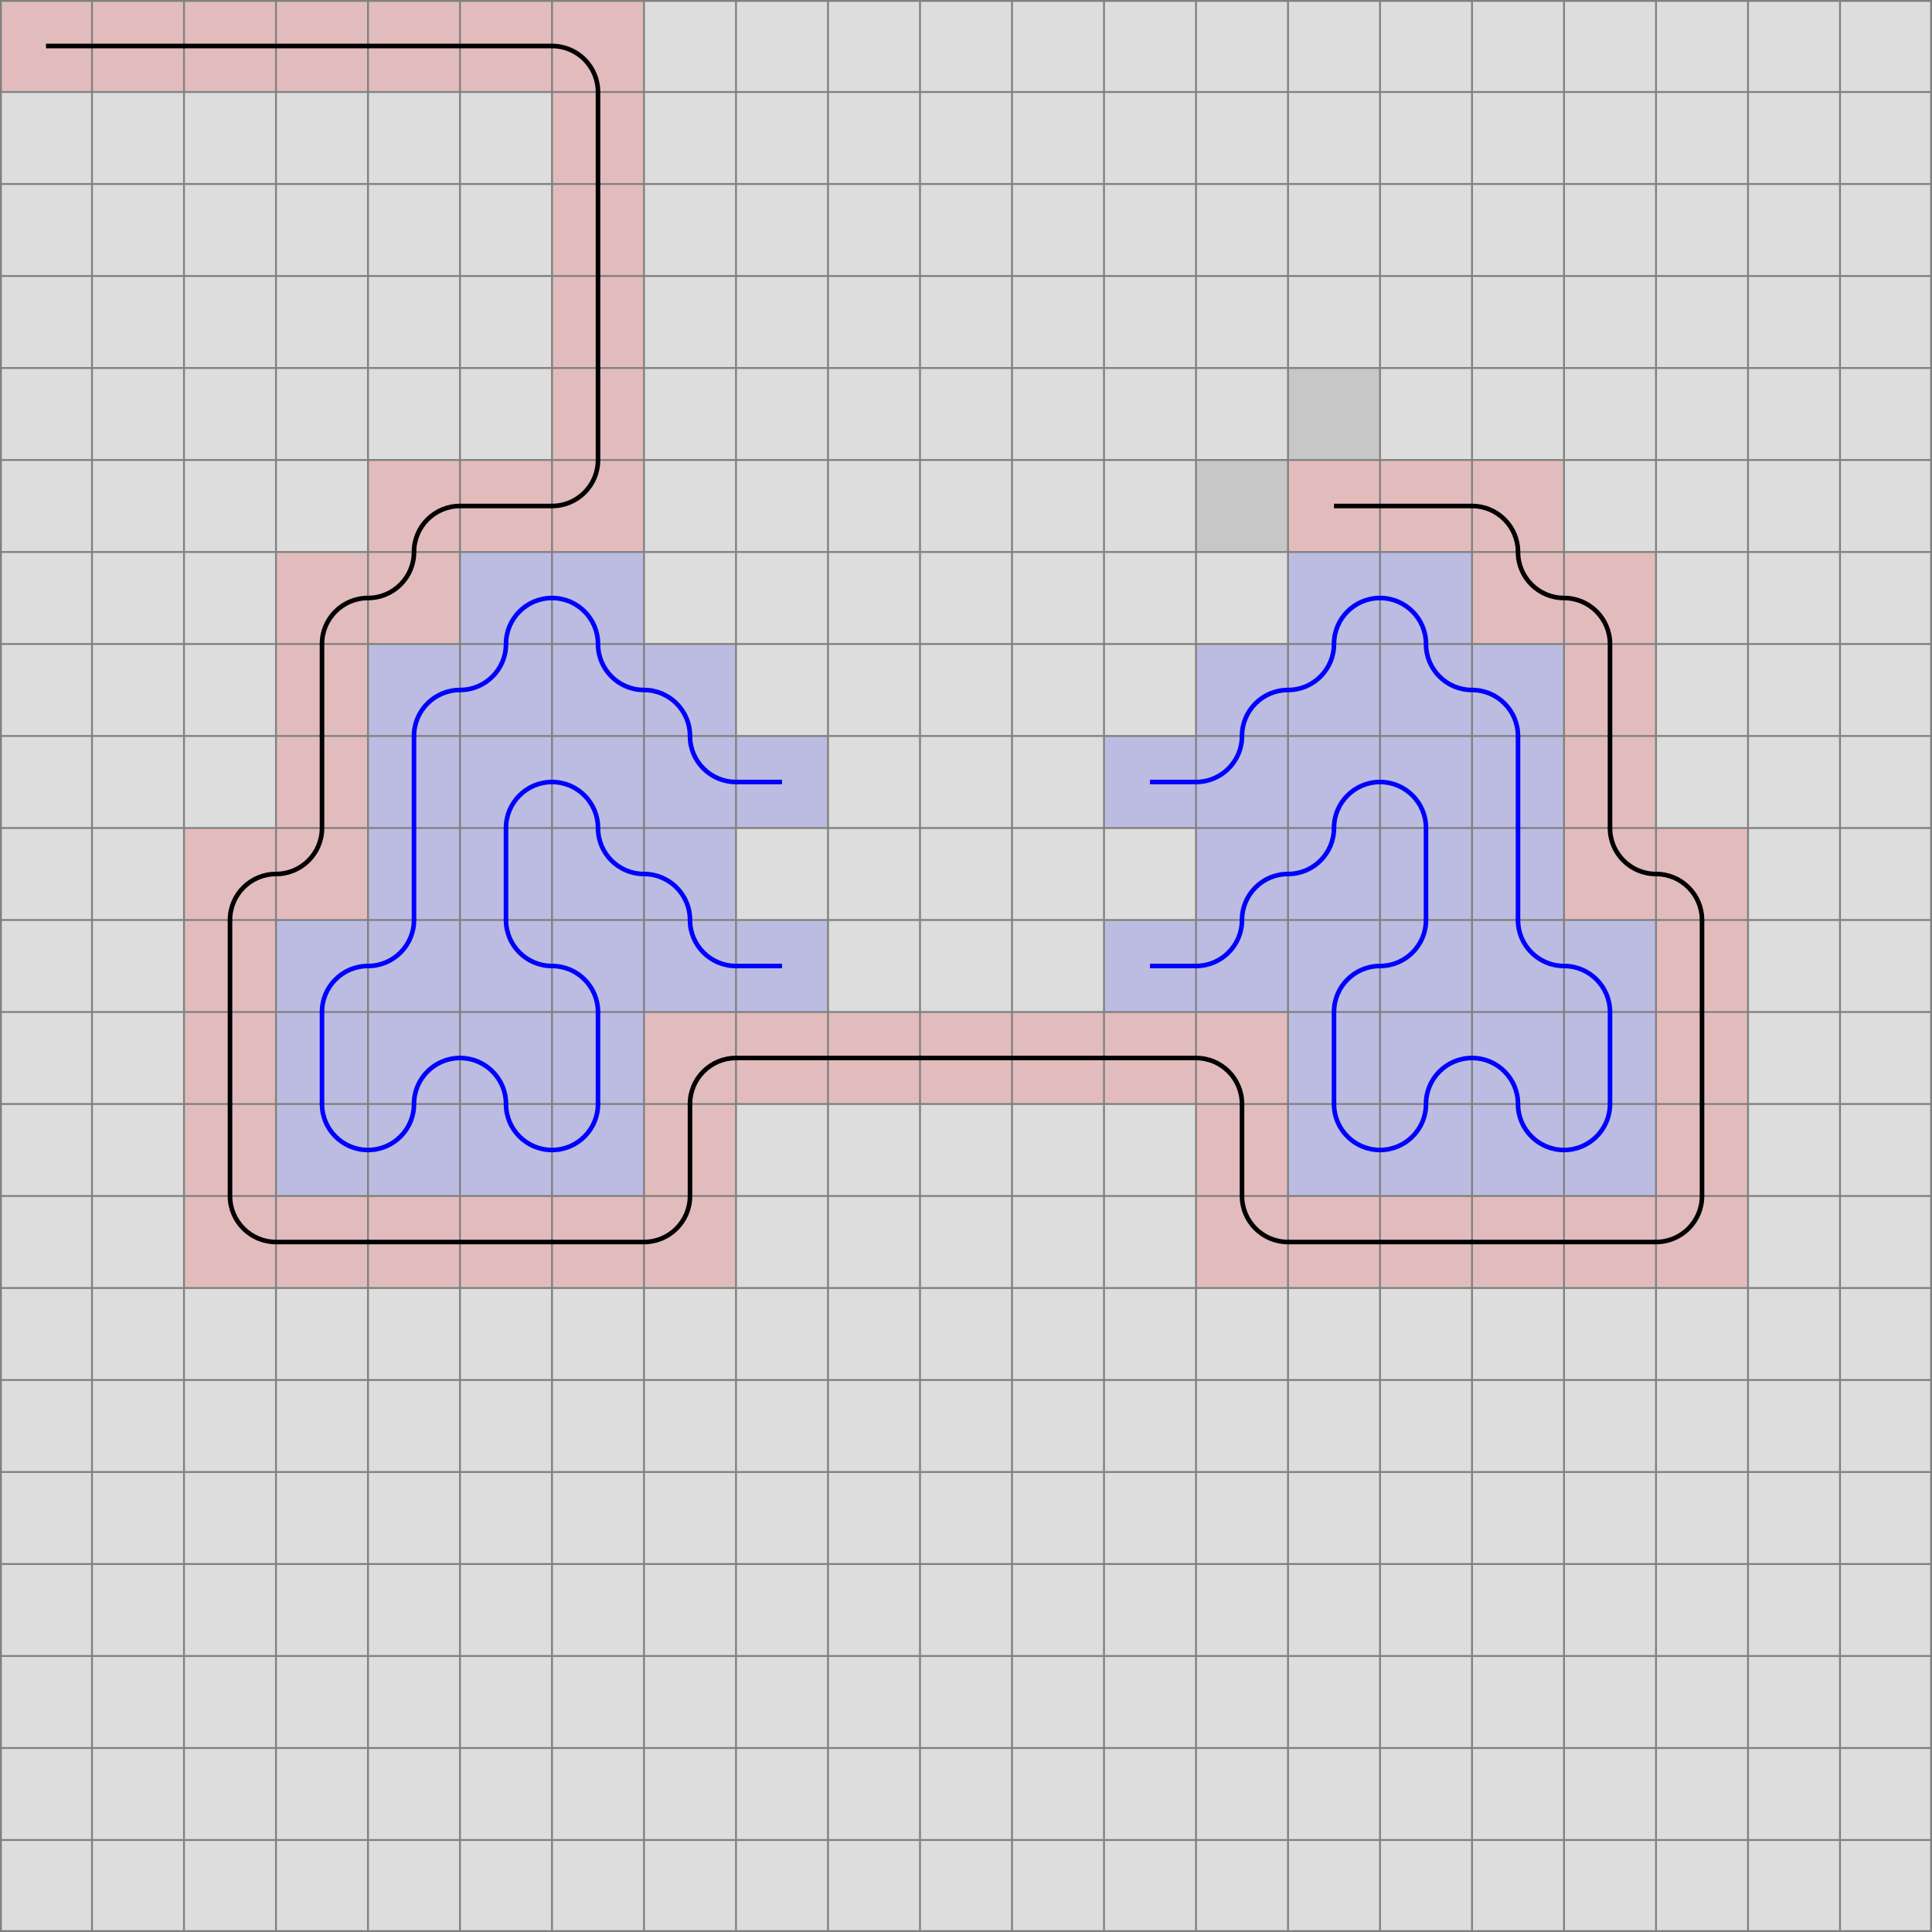
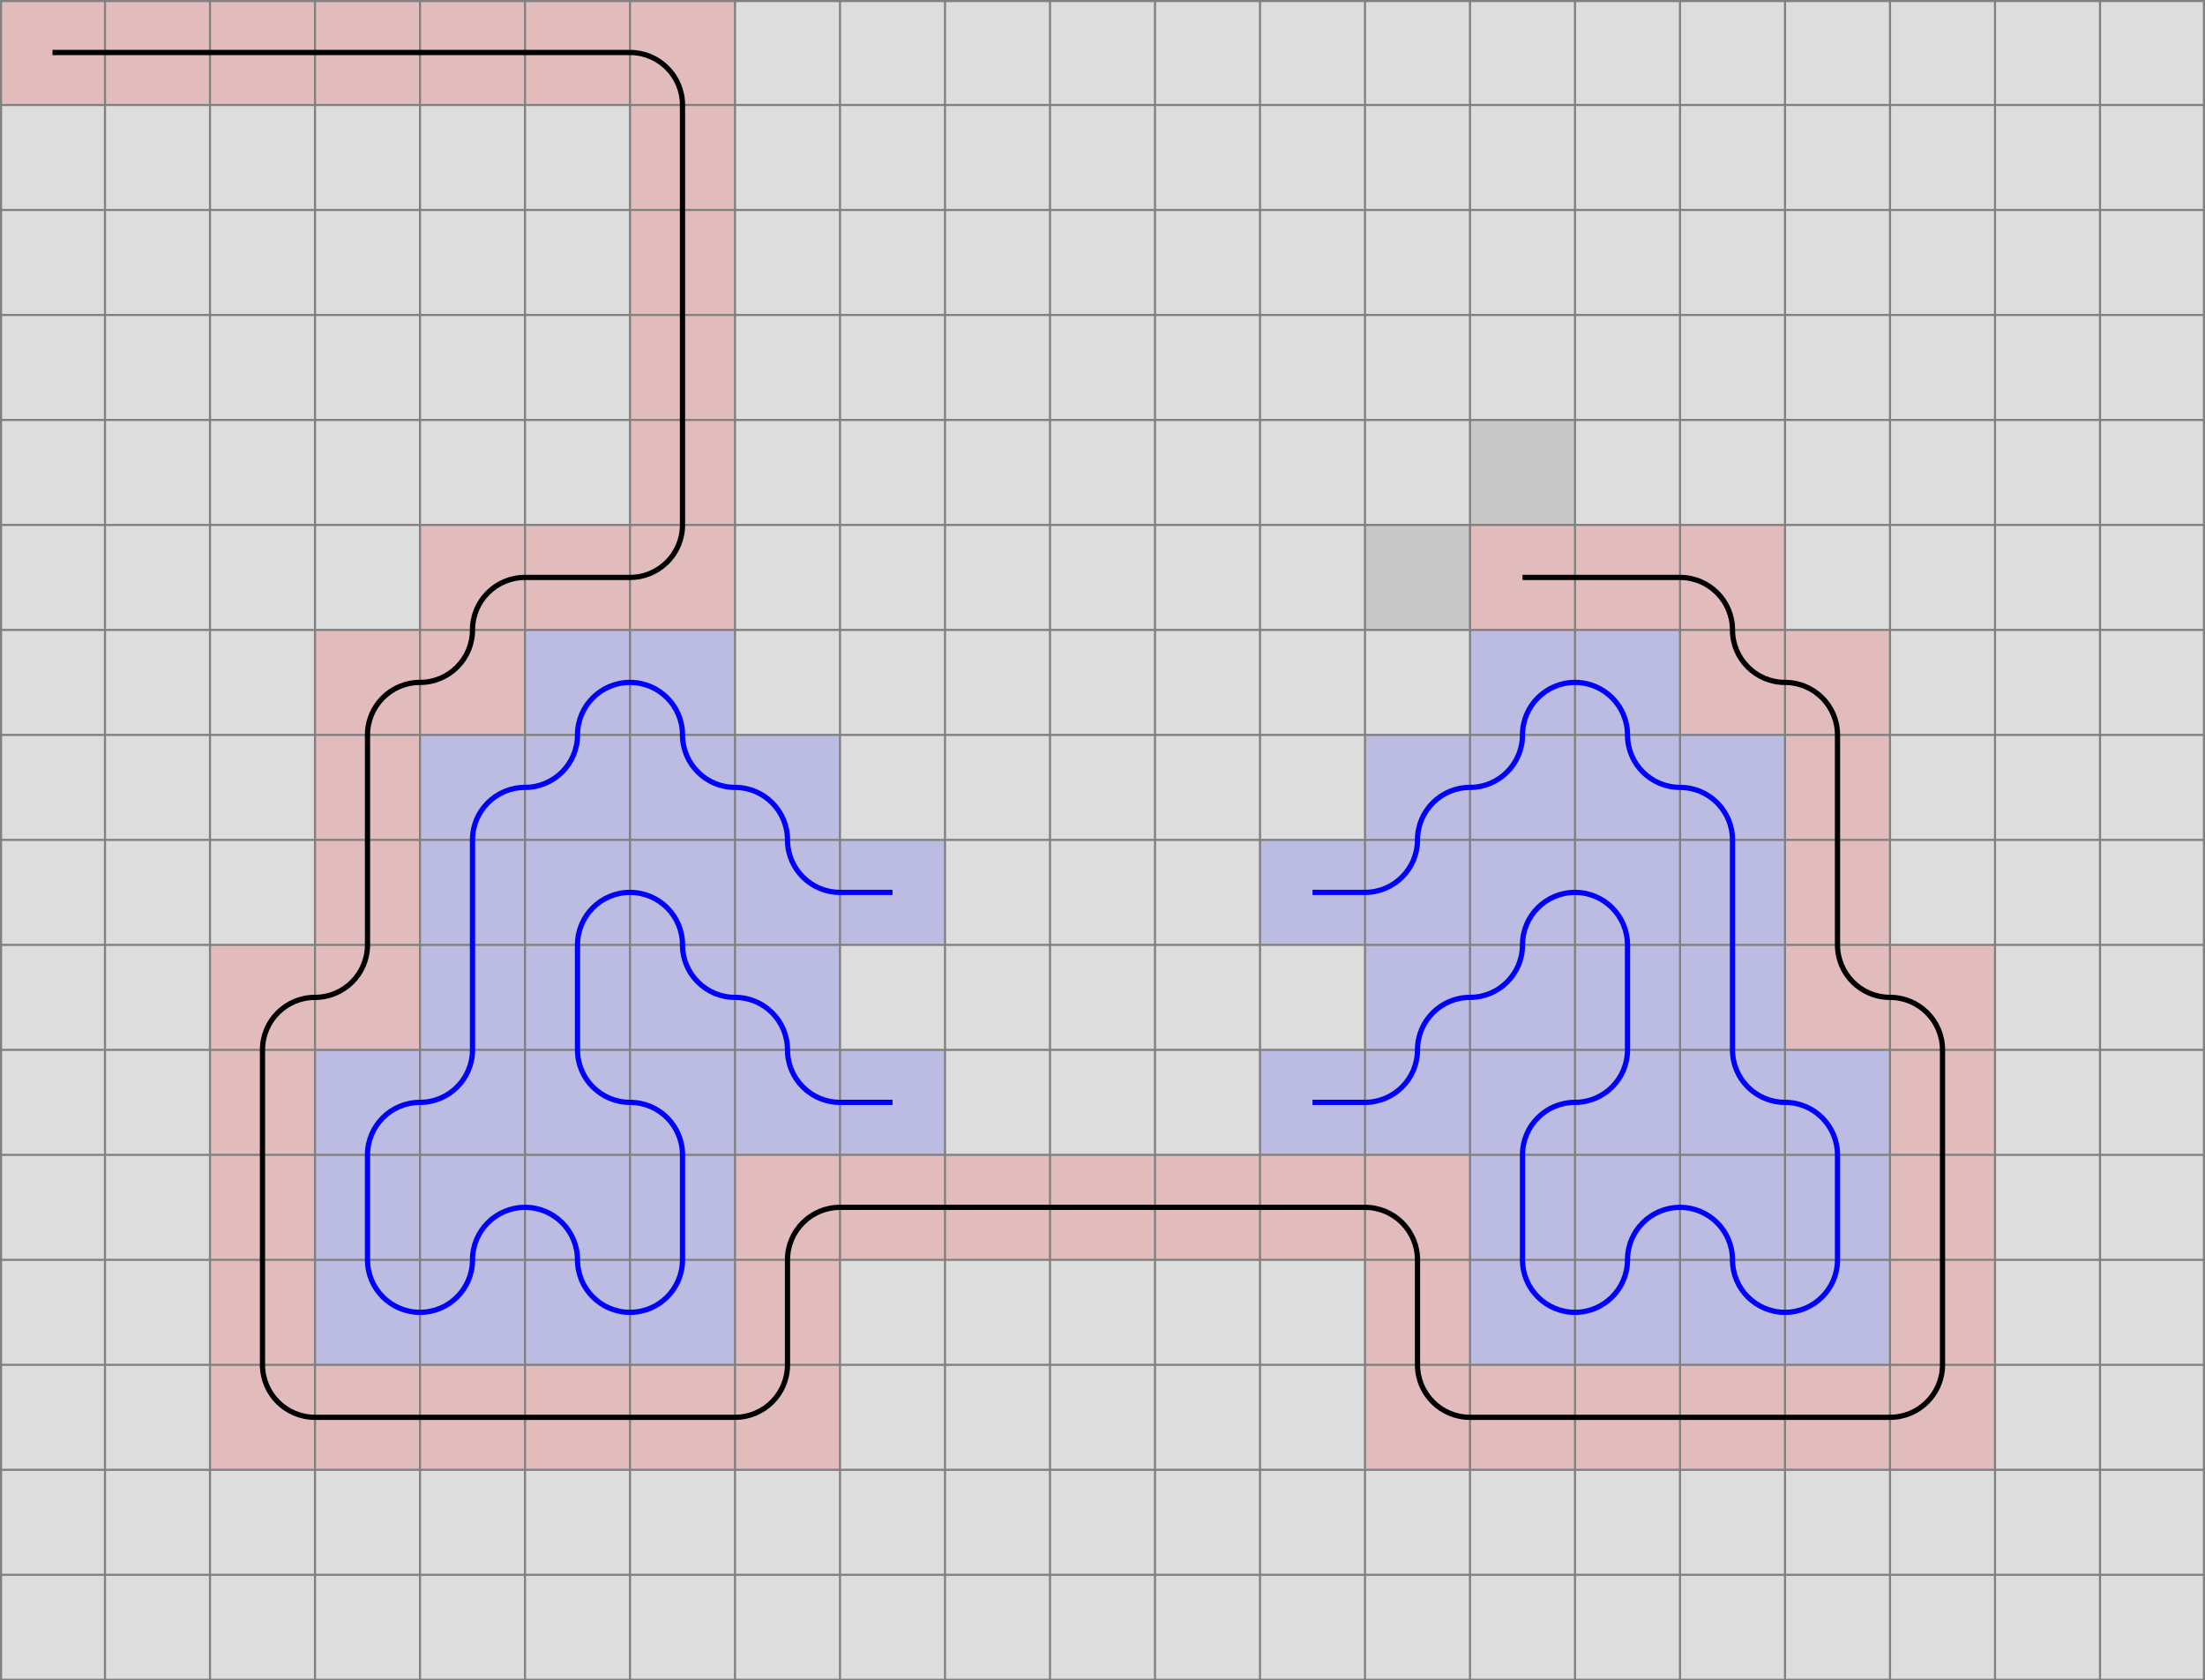
- <svg xmlns="http://www.w3.org/2000/svg" viewBox="0 0 21 21">
+ <svg xmlns="http://www.w3.org/2000/svg" viewBox="0 0 21 16">
  <path d="M0,0 h21 v21 h-21 z" fill="#dddddd" />
  <rect width="1" height="1" x="0" y="0" fill="#ff0000" fill-opacity="0.15" />
  <rect width="1" height="1" x="1" y="0" fill="#ff0000" fill-opacity="0.15" />
  <rect width="1" height="1" x="2" y="0" fill="#ff0000" fill-opacity="0.15" />
  <rect width="1" height="1" x="3" y="0" fill="#ff0000" fill-opacity="0.15" />
  <rect width="1" height="1" x="4" y="0" fill="#ff0000" fill-opacity="0.15" />
  <rect width="1" height="1" x="5" y="0" fill="#ff0000" fill-opacity="0.15" />
  <rect width="1" height="1" x="6" y="0" fill="#ff0000" fill-opacity="0.15" />
  <rect width="1" height="1" x="6" y="1" fill="#ff0000" fill-opacity="0.15" />
  <rect width="1" height="1" x="6" y="2" fill="#ff0000" fill-opacity="0.15" />
  <rect width="1" height="1" x="6" y="3" fill="#ff0000" fill-opacity="0.15" />
  <rect width="1" height="1" x="6" y="4" fill="#ff0000" fill-opacity="0.15" />
  <rect width="1" height="1" x="6" y="5" fill="#ff0000" fill-opacity="0.15" />
  <rect width="1" height="1" x="5" y="5" fill="#ff0000" fill-opacity="0.15" />
  <rect width="1" height="1" x="4" y="5" fill="#ff0000" fill-opacity="0.15" />
  <rect width="1" height="1" x="4" y="6" fill="#ff0000" fill-opacity="0.15" />
  <rect width="1" height="1" x="3" y="6" fill="#ff0000" fill-opacity="0.15" />
  <rect width="1" height="1" x="3" y="7" fill="#ff0000" fill-opacity="0.15" />
  <rect width="1" height="1" x="3" y="8" fill="#ff0000" fill-opacity="0.15" />
  <rect width="1" height="1" x="3" y="9" fill="#ff0000" fill-opacity="0.15" />
  <rect width="1" height="1" x="2" y="9" fill="#ff0000" fill-opacity="0.15" />
  <rect width="1" height="1" x="2" y="10" fill="#ff0000" fill-opacity="0.15" />
  <rect width="1" height="1" x="2" y="11" fill="#ff0000" fill-opacity="0.15" />
  <rect width="1" height="1" x="2" y="12" fill="#ff0000" fill-opacity="0.15" />
  <rect width="1" height="1" x="2" y="13" fill="#ff0000" fill-opacity="0.15" />
  <rect width="1" height="1" x="3" y="13" fill="#ff0000" fill-opacity="0.15" />
  <rect width="1" height="1" x="4" y="13" fill="#ff0000" fill-opacity="0.15" />
  <rect width="1" height="1" x="5" y="13" fill="#ff0000" fill-opacity="0.15" />
  <rect width="1" height="1" x="6" y="13" fill="#ff0000" fill-opacity="0.15" />
  <rect width="1" height="1" x="7" y="13" fill="#ff0000" fill-opacity="0.15" />
  <rect width="1" height="1" x="7" y="12" fill="#ff0000" fill-opacity="0.15" />
  <rect width="1" height="1" x="7" y="11" fill="#ff0000" fill-opacity="0.15" />
  <rect width="1" height="1" x="8" y="11" fill="#ff0000" fill-opacity="0.15" />
  <rect width="1" height="1" x="9" y="11" fill="#ff0000" fill-opacity="0.15" />
  <rect width="1" height="1" x="10" y="11" fill="#ff0000" fill-opacity="0.15" />
  <rect width="1" height="1" x="11" y="11" fill="#ff0000" fill-opacity="0.15" />
  <rect width="1" height="1" x="12" y="11" fill="#ff0000" fill-opacity="0.15" />
  <rect width="1" height="1" x="13" y="11" fill="#ff0000" fill-opacity="0.15" />
  <rect width="1" height="1" x="13" y="12" fill="#ff0000" fill-opacity="0.15" />
  <rect width="1" height="1" x="13" y="13" fill="#ff0000" fill-opacity="0.15" />
  <rect width="1" height="1" x="14" y="13" fill="#ff0000" fill-opacity="0.15" />
  <rect width="1" height="1" x="15" y="13" fill="#ff0000" fill-opacity="0.15" />
  <rect width="1" height="1" x="16" y="13" fill="#ff0000" fill-opacity="0.15" />
  <rect width="1" height="1" x="17" y="13" fill="#ff0000" fill-opacity="0.15" />
  <rect width="1" height="1" x="18" y="13" fill="#ff0000" fill-opacity="0.15" />
  <rect width="1" height="1" x="18" y="12" fill="#ff0000" fill-opacity="0.15" />
  <rect width="1" height="1" x="18" y="11" fill="#ff0000" fill-opacity="0.15" />
  <rect width="1" height="1" x="18" y="10" fill="#ff0000" fill-opacity="0.15" />
  <rect width="1" height="1" x="18" y="9" fill="#ff0000" fill-opacity="0.15" />
  <rect width="1" height="1" x="17" y="9" fill="#ff0000" fill-opacity="0.15" />
  <rect width="1" height="1" x="17" y="8" fill="#ff0000" fill-opacity="0.15" />
  <rect width="1" height="1" x="17" y="7" fill="#ff0000" fill-opacity="0.15" />
  <rect width="1" height="1" x="17" y="6" fill="#ff0000" fill-opacity="0.15" />
  <rect width="1" height="1" x="16" y="6" fill="#ff0000" fill-opacity="0.15" />
  <rect width="1" height="1" x="16" y="5" fill="#ff0000" fill-opacity="0.15" />
  <rect width="1" height="1" x="15" y="5" fill="#ff0000" fill-opacity="0.15" />
  <rect width="1" height="1" x="14" y="5" fill="#ff0000" fill-opacity="0.15" />
  <rect width="1" height="1" x="12" y="8" fill="#0000ff" fill-opacity="0.15" />
  <rect width="1" height="1" x="13" y="8" fill="#0000ff" fill-opacity="0.15" />
  <rect width="1" height="1" x="13" y="7" fill="#0000ff" fill-opacity="0.15" />
  <rect width="1" height="1" x="14" y="7" fill="#0000ff" fill-opacity="0.15" />
  <rect width="1" height="1" x="14" y="6" fill="#0000ff" fill-opacity="0.15" />
  <rect width="1" height="1" x="15" y="6" fill="#0000ff" fill-opacity="0.15" />
  <rect width="1" height="1" x="15" y="7" fill="#0000ff" fill-opacity="0.15" />
  <rect width="1" height="1" x="16" y="7" fill="#0000ff" fill-opacity="0.15" />
  <rect width="1" height="1" x="16" y="8" fill="#0000ff" fill-opacity="0.15" />
  <rect width="1" height="1" x="16" y="9" fill="#0000ff" fill-opacity="0.15" />
  <rect width="1" height="1" x="16" y="10" fill="#0000ff" fill-opacity="0.15" />
  <rect width="1" height="1" x="17" y="10" fill="#0000ff" fill-opacity="0.15" />
  <rect width="1" height="1" x="17" y="11" fill="#0000ff" fill-opacity="0.15" />
  <rect width="1" height="1" x="17" y="12" fill="#0000ff" fill-opacity="0.15" />
  <rect width="1" height="1" x="16" y="12" fill="#0000ff" fill-opacity="0.15" />
  <rect width="1" height="1" x="16" y="11" fill="#0000ff" fill-opacity="0.15" />
  <rect width="1" height="1" x="15" y="11" fill="#0000ff" fill-opacity="0.15" />
  <rect width="1" height="1" x="15" y="12" fill="#0000ff" fill-opacity="0.15" />
  <rect width="1" height="1" x="14" y="12" fill="#0000ff" fill-opacity="0.15" />
  <rect width="1" height="1" x="14" y="11" fill="#0000ff" fill-opacity="0.15" />
  <rect width="1" height="1" x="14" y="10" fill="#0000ff" fill-opacity="0.15" />
  <rect width="1" height="1" x="15" y="10" fill="#0000ff" fill-opacity="0.15" />
  <rect width="1" height="1" x="15" y="9" fill="#0000ff" fill-opacity="0.15" />
  <rect width="1" height="1" x="15" y="8" fill="#0000ff" fill-opacity="0.15" />
  <rect width="1" height="1" x="14" y="8" fill="#0000ff" fill-opacity="0.15" />
  <rect width="1" height="1" x="14" y="9" fill="#0000ff" fill-opacity="0.15" />
  <rect width="1" height="1" x="13" y="9" fill="#0000ff" fill-opacity="0.15" />
  <rect width="1" height="1" x="13" y="10" fill="#0000ff" fill-opacity="0.15" />
  <rect width="1" height="1" x="12" y="10" fill="#0000ff" fill-opacity="0.15" />
  <rect width="1" height="1" x="8" y="10" fill="#0000ff" fill-opacity="0.15" />
  <rect width="1" height="1" x="7" y="10" fill="#0000ff" fill-opacity="0.15" />
  <rect width="1" height="1" x="7" y="9" fill="#0000ff" fill-opacity="0.15" />
  <rect width="1" height="1" x="6" y="9" fill="#0000ff" fill-opacity="0.15" />
  <rect width="1" height="1" x="6" y="8" fill="#0000ff" fill-opacity="0.15" />
  <rect width="1" height="1" x="5" y="8" fill="#0000ff" fill-opacity="0.15" />
  <rect width="1" height="1" x="5" y="9" fill="#0000ff" fill-opacity="0.15" />
  <rect width="1" height="1" x="5" y="10" fill="#0000ff" fill-opacity="0.15" />
  <rect width="1" height="1" x="6" y="10" fill="#0000ff" fill-opacity="0.15" />
  <rect width="1" height="1" x="6" y="11" fill="#0000ff" fill-opacity="0.15" />
  <rect width="1" height="1" x="6" y="12" fill="#0000ff" fill-opacity="0.15" />
  <rect width="1" height="1" x="5" y="12" fill="#0000ff" fill-opacity="0.15" />
  <rect width="1" height="1" x="5" y="11" fill="#0000ff" fill-opacity="0.15" />
  <rect width="1" height="1" x="4" y="11" fill="#0000ff" fill-opacity="0.15" />
  <rect width="1" height="1" x="4" y="12" fill="#0000ff" fill-opacity="0.15" />
  <rect width="1" height="1" x="3" y="12" fill="#0000ff" fill-opacity="0.15" />
  <rect width="1" height="1" x="3" y="11" fill="#0000ff" fill-opacity="0.15" />
  <rect width="1" height="1" x="3" y="10" fill="#0000ff" fill-opacity="0.15" />
  <rect width="1" height="1" x="4" y="10" fill="#0000ff" fill-opacity="0.15" />
  <rect width="1" height="1" x="4" y="9" fill="#0000ff" fill-opacity="0.15" />
  <rect width="1" height="1" x="4" y="8" fill="#0000ff" fill-opacity="0.15" />
  <rect width="1" height="1" x="4" y="7" fill="#0000ff" fill-opacity="0.15" />
  <rect width="1" height="1" x="5" y="7" fill="#0000ff" fill-opacity="0.15" />
  <rect width="1" height="1" x="5" y="6" fill="#0000ff" fill-opacity="0.15" />
  <rect width="1" height="1" x="6" y="6" fill="#0000ff" fill-opacity="0.15" />
  <rect width="1" height="1" x="6" y="7" fill="#0000ff" fill-opacity="0.15" />
  <rect width="1" height="1" x="7" y="7" fill="#0000ff" fill-opacity="0.15" />
  <rect width="1" height="1" x="7" y="8" fill="#0000ff" fill-opacity="0.15" />
  <rect width="1" height="1" x="8" y="8" fill="#0000ff" fill-opacity="0.15" />
  <rect width="1" height="1" x="13" y="5" fill="#000000" fill-opacity="0.1" />
  <rect width="1" height="1" x="14" y="4" fill="#000000" fill-opacity="0.1" />
  <path fill="transparent" stroke="gray" stroke-width="0.02" d="M 0.01 0 v 21" />
  <path fill="transparent" stroke="gray" stroke-width="0.02" d="M 0 0.01 h 21" />
  <path fill="transparent" stroke="gray" stroke-width="0.02" d="M 1 0 v 21" />
  <path fill="transparent" stroke="gray" stroke-width="0.02" d="M 0 1 h 21" />
  <path fill="transparent" stroke="gray" stroke-width="0.02" d="M 2 0 v 21" />
  <path fill="transparent" stroke="gray" stroke-width="0.02" d="M 0 2 h 21" />
  <path fill="transparent" stroke="gray" stroke-width="0.02" d="M 3 0 v 21" />
  <path fill="transparent" stroke="gray" stroke-width="0.02" d="M 0 3 h 21" />
  <path fill="transparent" stroke="gray" stroke-width="0.02" d="M 4 0 v 21" />
  <path fill="transparent" stroke="gray" stroke-width="0.02" d="M 0 4 h 21" />
  <path fill="transparent" stroke="gray" stroke-width="0.02" d="M 5 0 v 21" />
  <path fill="transparent" stroke="gray" stroke-width="0.02" d="M 0 5 h 21" />
  <path fill="transparent" stroke="gray" stroke-width="0.02" d="M 6 0 v 21" />
  <path fill="transparent" stroke="gray" stroke-width="0.02" d="M 0 6 h 21" />
  <path fill="transparent" stroke="gray" stroke-width="0.02" d="M 7 0 v 21" />
  <path fill="transparent" stroke="gray" stroke-width="0.02" d="M 0 7 h 21" />
  <path fill="transparent" stroke="gray" stroke-width="0.02" d="M 8 0 v 21" />
  <path fill="transparent" stroke="gray" stroke-width="0.02" d="M 0 8 h 21" />
  <path fill="transparent" stroke="gray" stroke-width="0.02" d="M 9 0 v 21" />
  <path fill="transparent" stroke="gray" stroke-width="0.02" d="M 0 9 h 21" />
  <path fill="transparent" stroke="gray" stroke-width="0.02" d="M 10 0 v 21" />
  <path fill="transparent" stroke="gray" stroke-width="0.02" d="M 0 10 h 21" />
  <path fill="transparent" stroke="gray" stroke-width="0.02" d="M 11 0 v 21" />
  <path fill="transparent" stroke="gray" stroke-width="0.02" d="M 0 11 h 21" />
  <path fill="transparent" stroke="gray" stroke-width="0.02" d="M 12 0 v 21" />
  <path fill="transparent" stroke="gray" stroke-width="0.02" d="M 0 12 h 21" />
  <path fill="transparent" stroke="gray" stroke-width="0.02" d="M 13 0 v 21" />
  <path fill="transparent" stroke="gray" stroke-width="0.02" d="M 0 13 h 21" />
  <path fill="transparent" stroke="gray" stroke-width="0.02" d="M 14 0 v 21" />
  <path fill="transparent" stroke="gray" stroke-width="0.02" d="M 0 14 h 21" />
  <path fill="transparent" stroke="gray" stroke-width="0.02" d="M 15 0 v 21" />
  <path fill="transparent" stroke="gray" stroke-width="0.02" d="M 0 15 h 21" />
  <path fill="transparent" stroke="gray" stroke-width="0.02" d="M 16 0 v 21" />
  <path fill="transparent" stroke="gray" stroke-width="0.02" d="M 0 16 h 21" />
  <path fill="transparent" stroke="gray" stroke-width="0.02" d="M 17 0 v 21" />
  <path fill="transparent" stroke="gray" stroke-width="0.02" d="M 0 17 h 21" />
  <path fill="transparent" stroke="gray" stroke-width="0.02" d="M 18 0 v 21" />
  <path fill="transparent" stroke="gray" stroke-width="0.02" d="M 0 18 h 21" />
  <path fill="transparent" stroke="gray" stroke-width="0.02" d="M 19 0 v 21" />
  <path fill="transparent" stroke="gray" stroke-width="0.02" d="M 0 19 h 21" />
  <path fill="transparent" stroke="gray" stroke-width="0.02" d="M 20 0 v 21" />
  <path fill="transparent" stroke="gray" stroke-width="0.02" d="M 0 20 h 21" />
  <path fill="transparent" stroke="gray" stroke-width="0.02" d="M 20.99 0 v 21" />
  <path fill="transparent" stroke="gray" stroke-width="0.02" d="M 0 20.99 h 21" />
  <path d="M 0.5 0.5 L 1 0.5 L 2 0.5 L 3 0.5 L 4 0.5 L 5 0.5 L 6 0.5 A 0.5 0.5 0 0 1 6.5 1 L 6.5 2 L 6.5 3 L 6.5 4 L 6.5 5 A 0.5 0.5 0 0 1 6 5.5 L 5 5.5 A 0.5 0.5 0 0 0 4.5 6 A 0.5 0.5 0 0 1 4 6.5 A 0.5 0.5 0 0 0 3.5 7 L 3.5 8 L 3.5 9 A 0.5 0.5 0 0 1 3 9.5 A 0.5 0.5 0 0 0 2.5 10 L 2.5 11 L 2.5 12 L 2.5 13 A 0.5 0.5 0 0 0 3 13.5 L 4 13.5 L 5 13.5 L 6 13.5 L 7 13.5 A 0.5 0.5 0 0 0 7.5 13 L 7.5 12 A 0.5 0.5 0 0 1 8 11.5 L 9 11.5 L 10 11.5 L 11 11.5 L 12 11.5 L 13 11.5 A 0.5 0.5 0 0 1 13.5 12 L 13.5 13 A 0.5 0.5 0 0 0 14 13.5 L 15 13.5 L 16 13.5 L 17 13.5 L 18 13.5 A 0.5 0.5 0 0 0 18.5 13 L 18.5 12 L 18.5 11 L 18.5 10 A 0.5 0.5 0 0 0 18 9.5 A 0.5 0.5 0 0 1 17.5 9 L 17.5 8 L 17.5 7 A 0.5 0.5 0 0 0 17 6.5 A 0.5 0.5 0 0 1 16.5 6 A 0.5 0.5 0 0 0 16 5.5 L 15 5.5 L 14.5 5.5" fill="white" fill-opacity="0" stroke="black" stroke-width="0.05" />
  <path d="M 12.5 8.5 L 13 8.5 A 0.5 0.5 0 0 0 13.5 8 A 0.5 0.5 0 0 1 14 7.5 A 0.5 0.5 0 0 0 14.5 7 A 0.5 0.5 0 0 1 15 6.5 A 0.5 0.5 0 0 1 15.5 7 A 0.5 0.5 0 0 0 16 7.5 A 0.5 0.5 0 0 1 16.5 8 L 16.5 9 L 16.5 10 A 0.5 0.5 0 0 0 17 10.5 A 0.5 0.5 0 0 1 17.5 11 L 17.5 12 A 0.5 0.5 0 0 1 17 12.5 A 0.5 0.5 0 0 1 16.5 12 A 0.5 0.5 0 0 0 16 11.5 A 0.5 0.5 0 0 0 15.5 12 A 0.5 0.5 0 0 1 15 12.5 A 0.5 0.5 0 0 1 14.5 12 L 14.5 11 A 0.5 0.5 0 0 1 15 10.5 A 0.5 0.5 0 0 0 15.5 10 L 15.5 9 A 0.5 0.5 0 0 0 15 8.5 A 0.5 0.5 0 0 0 14.5 9 A 0.5 0.5 0 0 1 14 9.5 A 0.5 0.5 0 0 0 13.5 10 A 0.5 0.5 0 0 1 13 10.5 L 12.5 10.5 " fill="white" fill-opacity="0" stroke="blue" stroke-width="0.05" />
  <path d="M 8.5 10.5 L 8 10.5 A 0.5 0.5 0 0 1 7.5 10 A 0.5 0.5 0 0 0 7 9.5 A 0.5 0.5 0 0 1 6.5 9 A 0.5 0.5 0 0 0 6 8.5 A 0.5 0.5 0 0 0 5.5 9 L 5.5 10 A 0.5 0.5 0 0 0 6 10.5 A 0.5 0.5 0 0 1 6.5 11 L 6.5 12 A 0.5 0.5 0 0 1 6 12.5 A 0.5 0.5 0 0 1 5.5 12 A 0.5 0.5 0 0 0 5 11.5 A 0.5 0.5 0 0 0 4.5 12 A 0.5 0.5 0 0 1 4 12.5 A 0.5 0.5 0 0 1 3.5 12 L 3.5 11 A 0.5 0.5 0 0 1 4 10.5 A 0.5 0.5 0 0 0 4.5 10 L 4.5 9 L 4.5 8 A 0.5 0.5 0 0 1 5 7.5 A 0.5 0.5 0 0 0 5.5 7 A 0.5 0.5 0 0 1 6 6.5 A 0.5 0.5 0 0 1 6.5 7 A 0.5 0.5 0 0 0 7 7.5 A 0.5 0.5 0 0 1 7.5 8 A 0.5 0.5 0 0 0 8 8.5 L 8.5 8.5 " fill="white" fill-opacity="0" stroke="blue" stroke-width="0.05" />
</svg>
